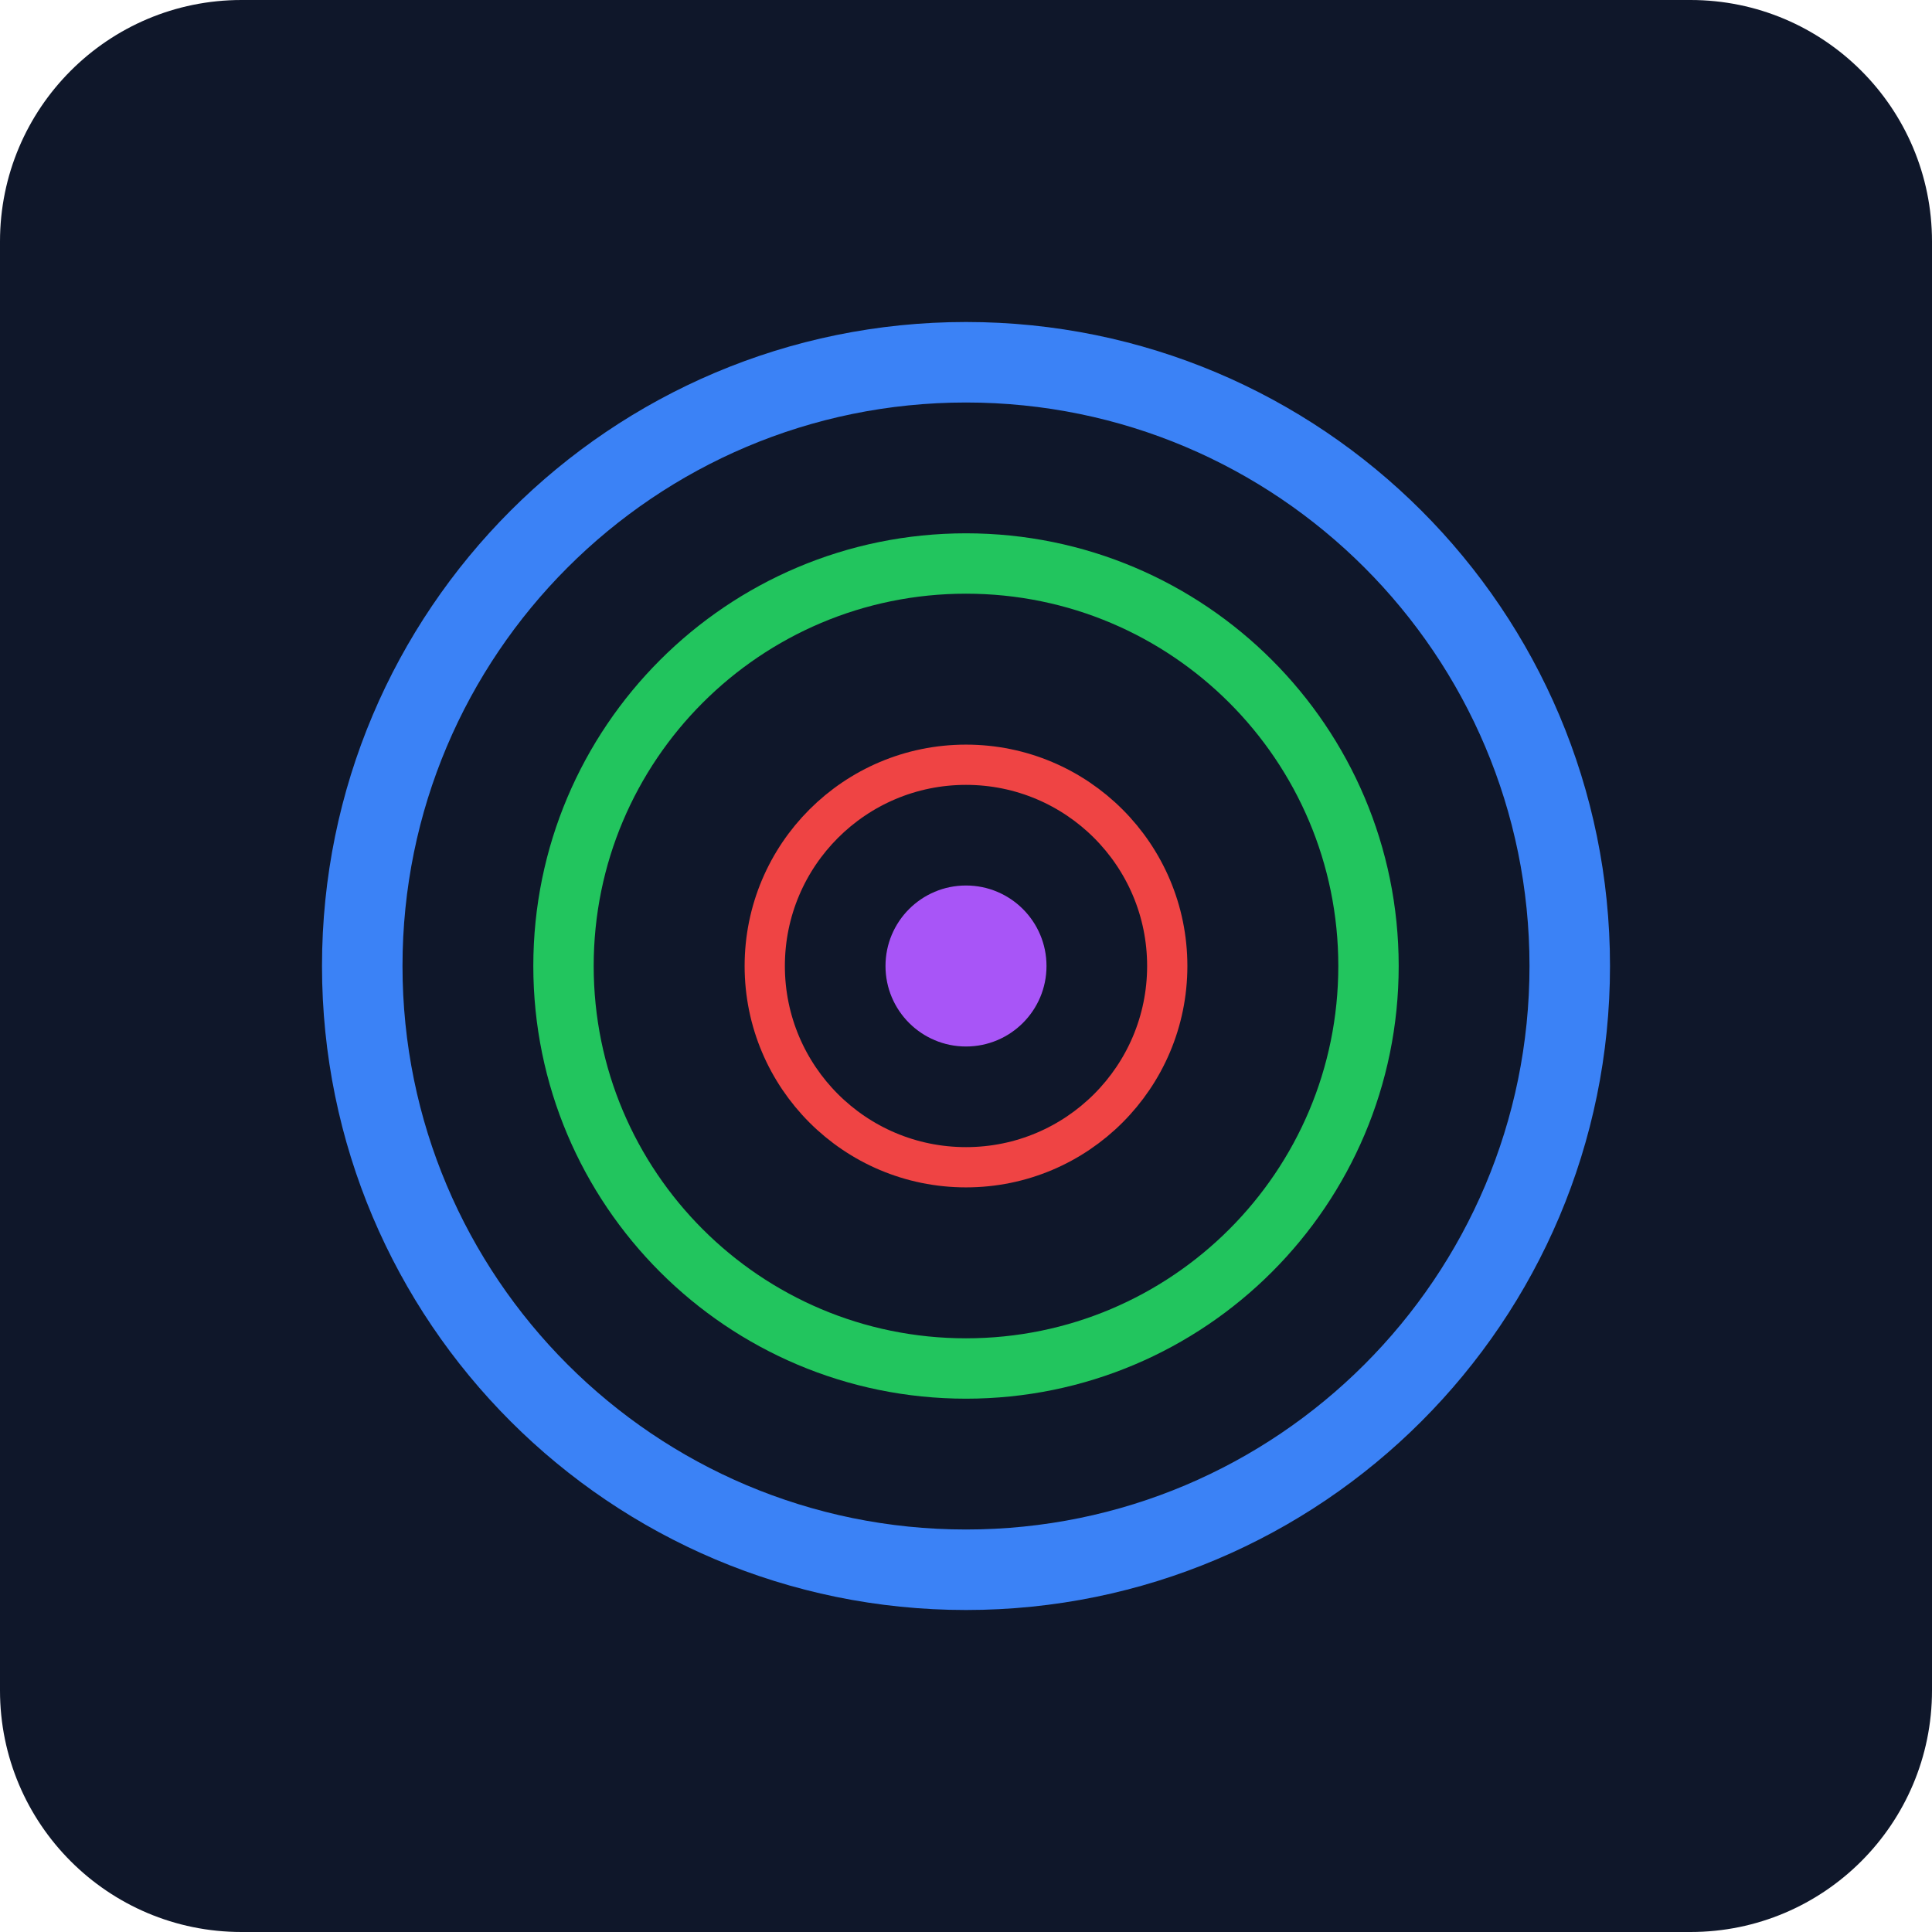
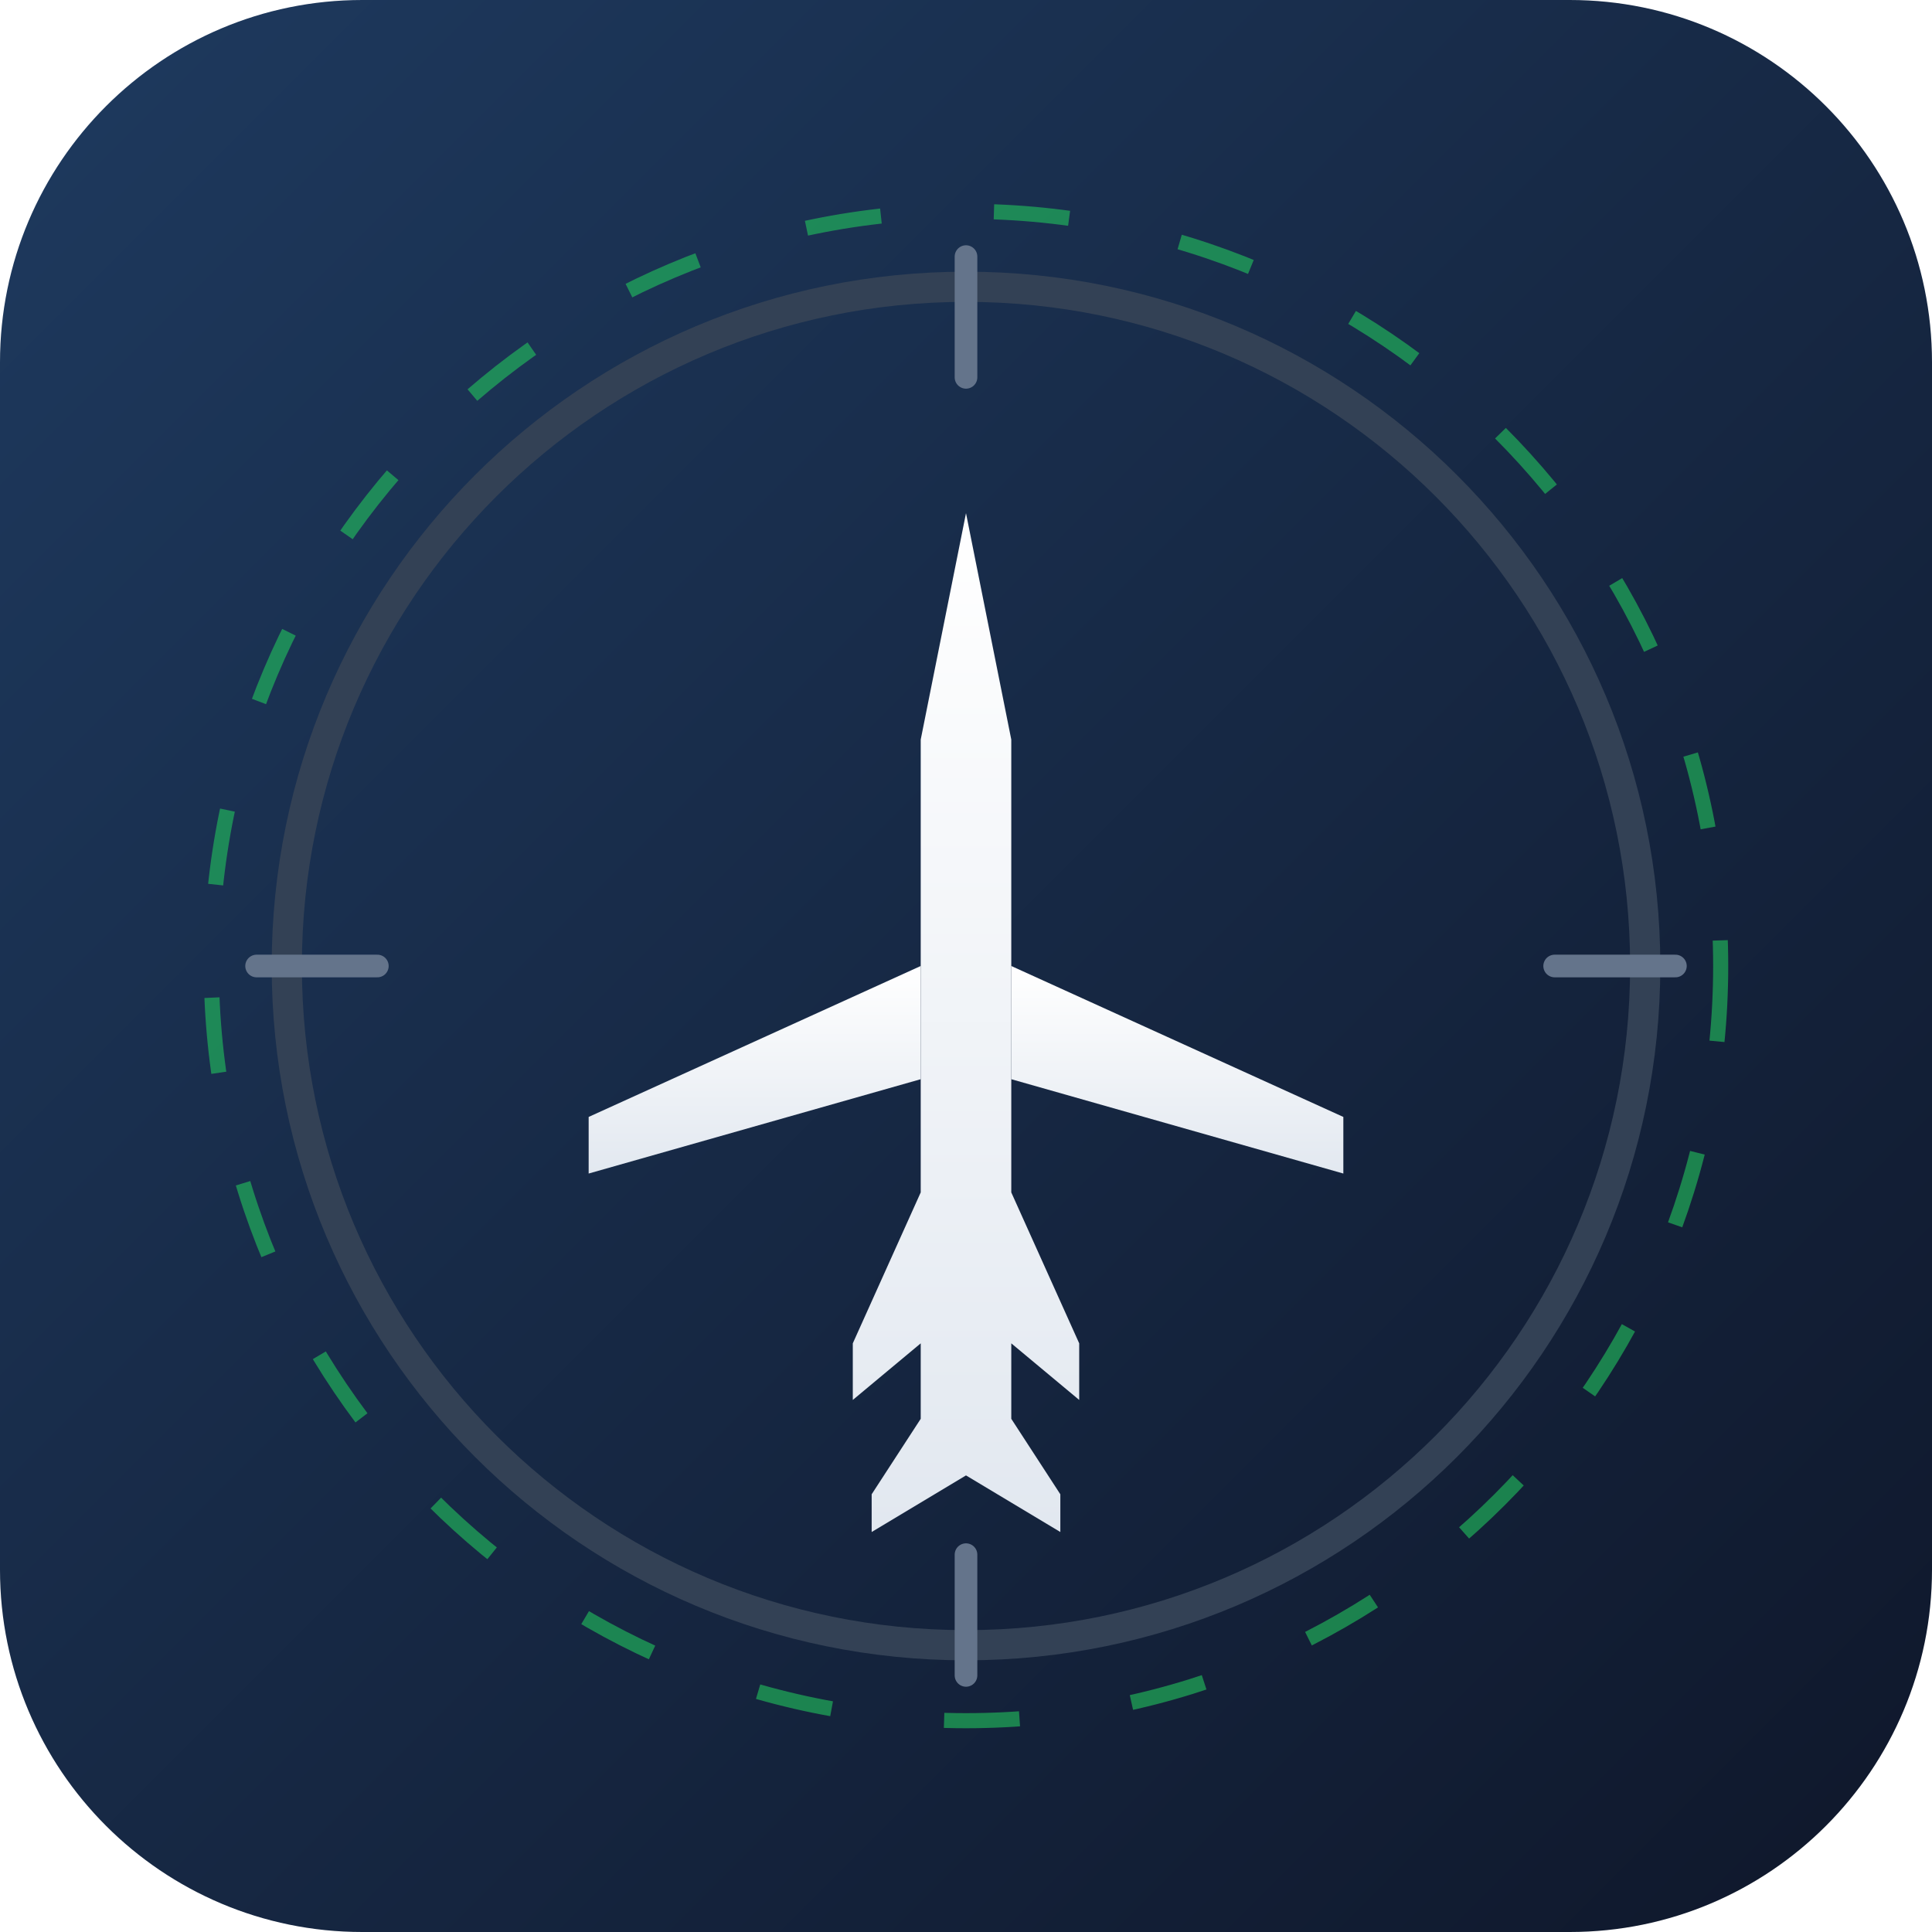
- <svg xmlns="http://www.w3.org/2000/svg" width="192" height="192" viewBox="0 0 192 192">
-   <rect width="192" height="192" fill="#0f172a" rx="24" />
-   <circle cx="96" cy="96" r="60" fill="none" stroke="#3b82f6" stroke-width="8" />
-   <circle cx="96" cy="96" r="40" fill="none" stroke="#22c55e" stroke-width="6" />
-   <circle cx="96" cy="96" r="20" fill="none" stroke="#ef4444" stroke-width="4" />
-   <circle cx="96" cy="96" r="8" fill="#a855f7" />
+ <svg xmlns="http://www.w3.org/2000/svg" width="512" height="512" viewBox="0 0 512 512">
+   <defs>
+     <linearGradient id="bgGrad" x1="0%" y1="0%" x2="100%" y2="100%">
+       <stop offset="0%" style="stop-color:#1e3a5f" />
+       <stop offset="100%" style="stop-color:#0f172a" />
+     </linearGradient>
+     <linearGradient id="planeGrad" x1="0%" y1="0%" x2="0%" y2="100%">
+       <stop offset="0%" style="stop-color:#ffffff" />
+       <stop offset="100%" style="stop-color:#e2e8f0" />
+     </linearGradient>
+   </defs>
+   <rect width="512" height="512" fill="url(#bgGrad)" rx="96" />
+   <circle cx="256" cy="256" r="180" fill="none" stroke="#334155" stroke-width="8" />
+   <line x1="256" y1="68" x2="256" y2="100" stroke="#64748b" stroke-width="6" stroke-linecap="round" />
+   <line x1="256" y1="412" x2="256" y2="444" stroke="#64748b" stroke-width="6" stroke-linecap="round" />
+   <line x1="68" y1="256" x2="100" y2="256" stroke="#64748b" stroke-width="6" stroke-linecap="round" />
+   <line x1="412" y1="256" x2="444" y2="256" stroke="#64748b" stroke-width="6" stroke-linecap="round" />
+   <g transform="translate(256, 256)">
+     <path d="M0,-120 L12,-60 L12,60 L30,100 L30,115 L12,100 L12,120 L25,140 L25,150 L0,135 L-25,150 L-25,140 L-12,120 L-12,100 L-30,115 L-30,100 L-12,60 L-12,-60 Z" fill="url(#planeGrad)" />
+     <path d="M12,0 L100,40 L100,55 L12,30 Z" fill="url(#planeGrad)" />
+     <path d="M-12,0 L-100,40 L-100,55 L-12,30 Z" fill="url(#planeGrad)" />
+   </g>
+   <circle cx="256" cy="256" r="200" fill="none" stroke="#22c55e" stroke-width="4" stroke-dasharray="20 30" opacity="0.6" />
</svg>
